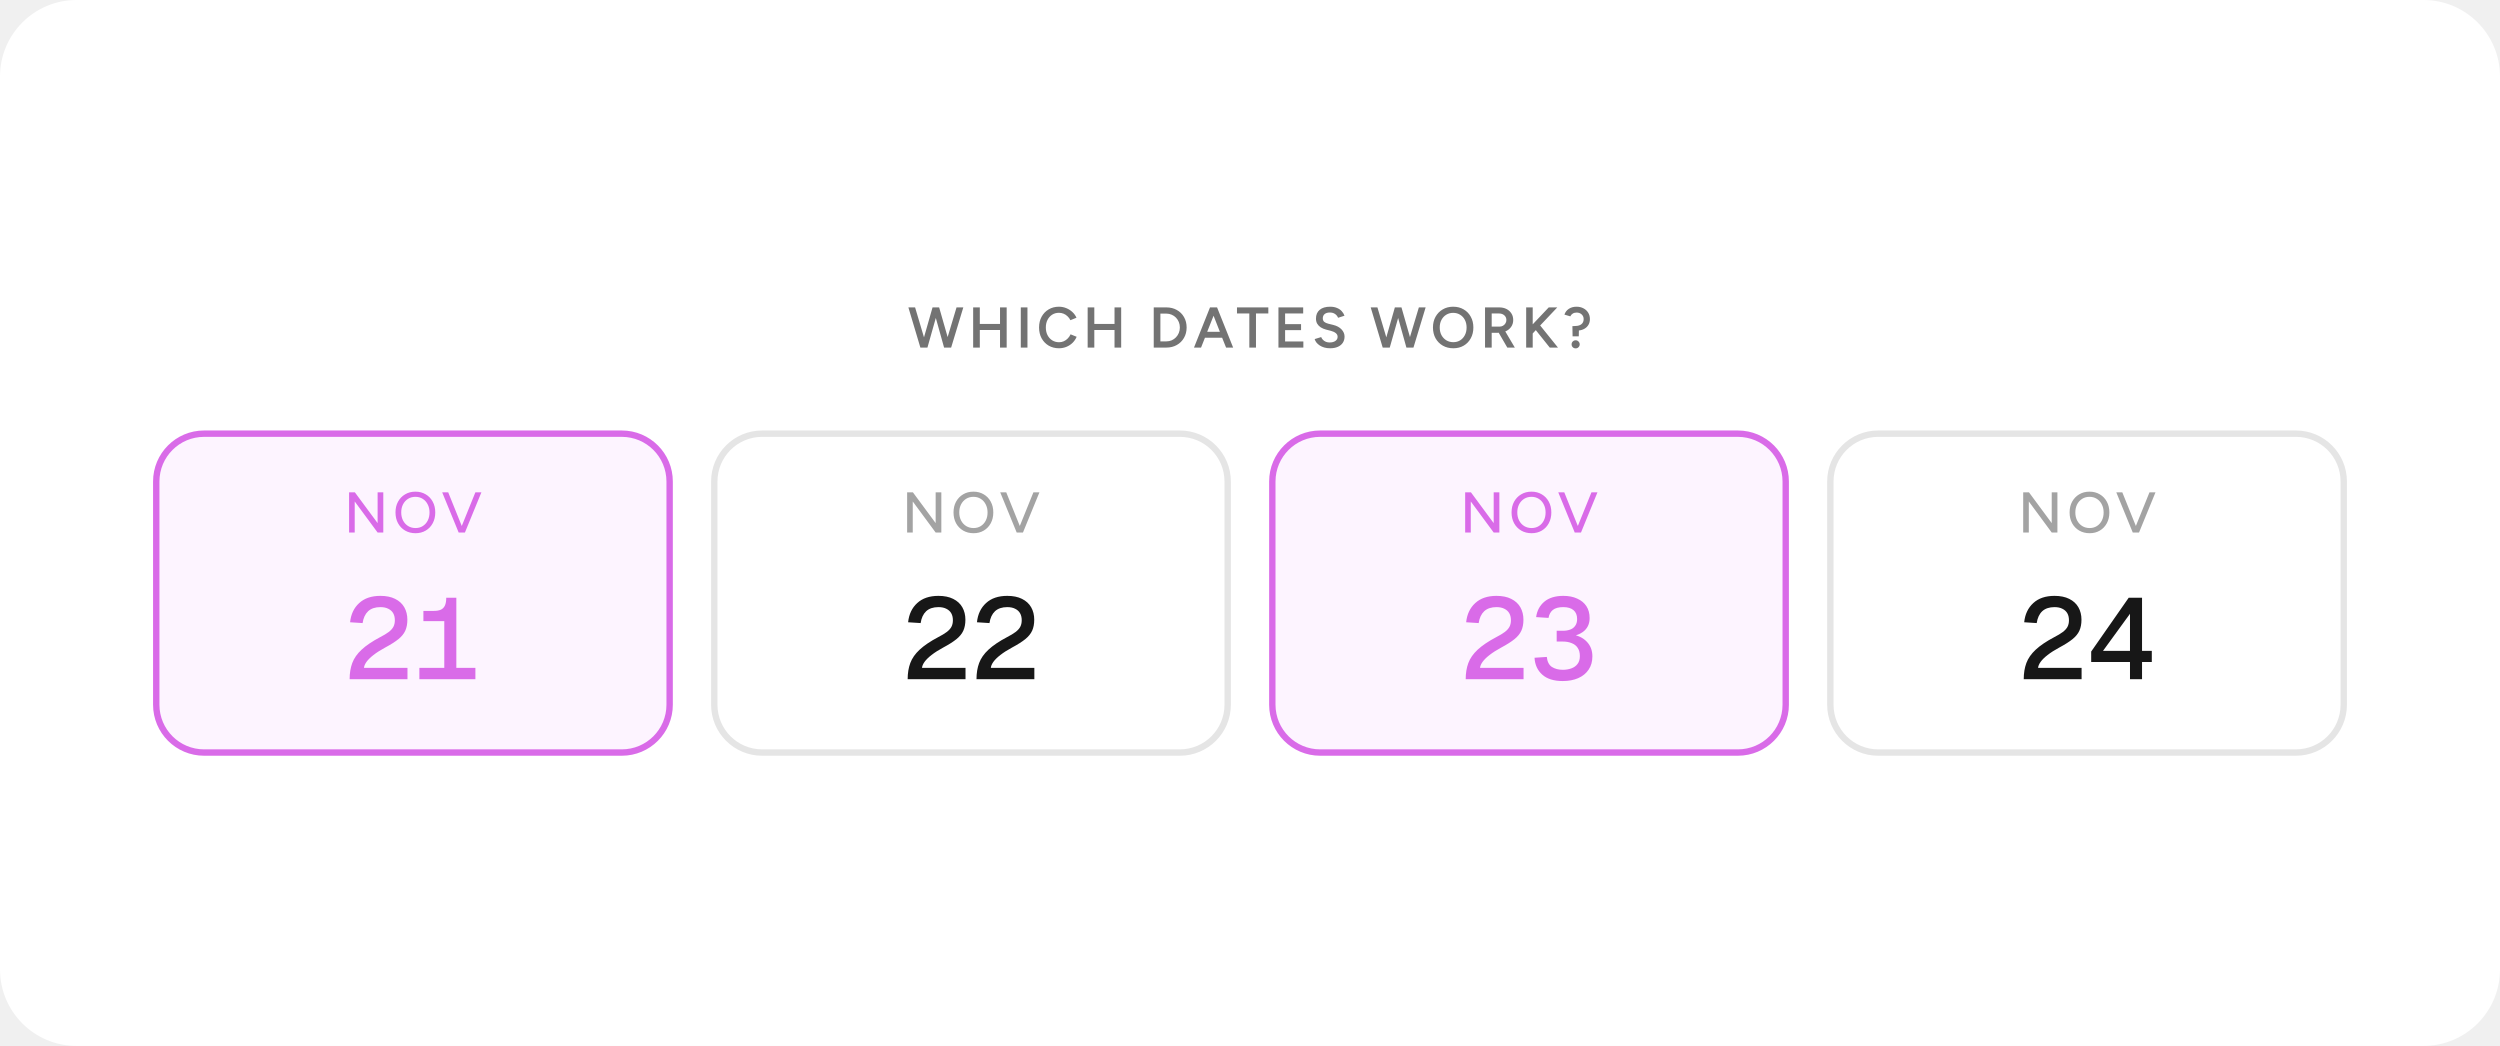
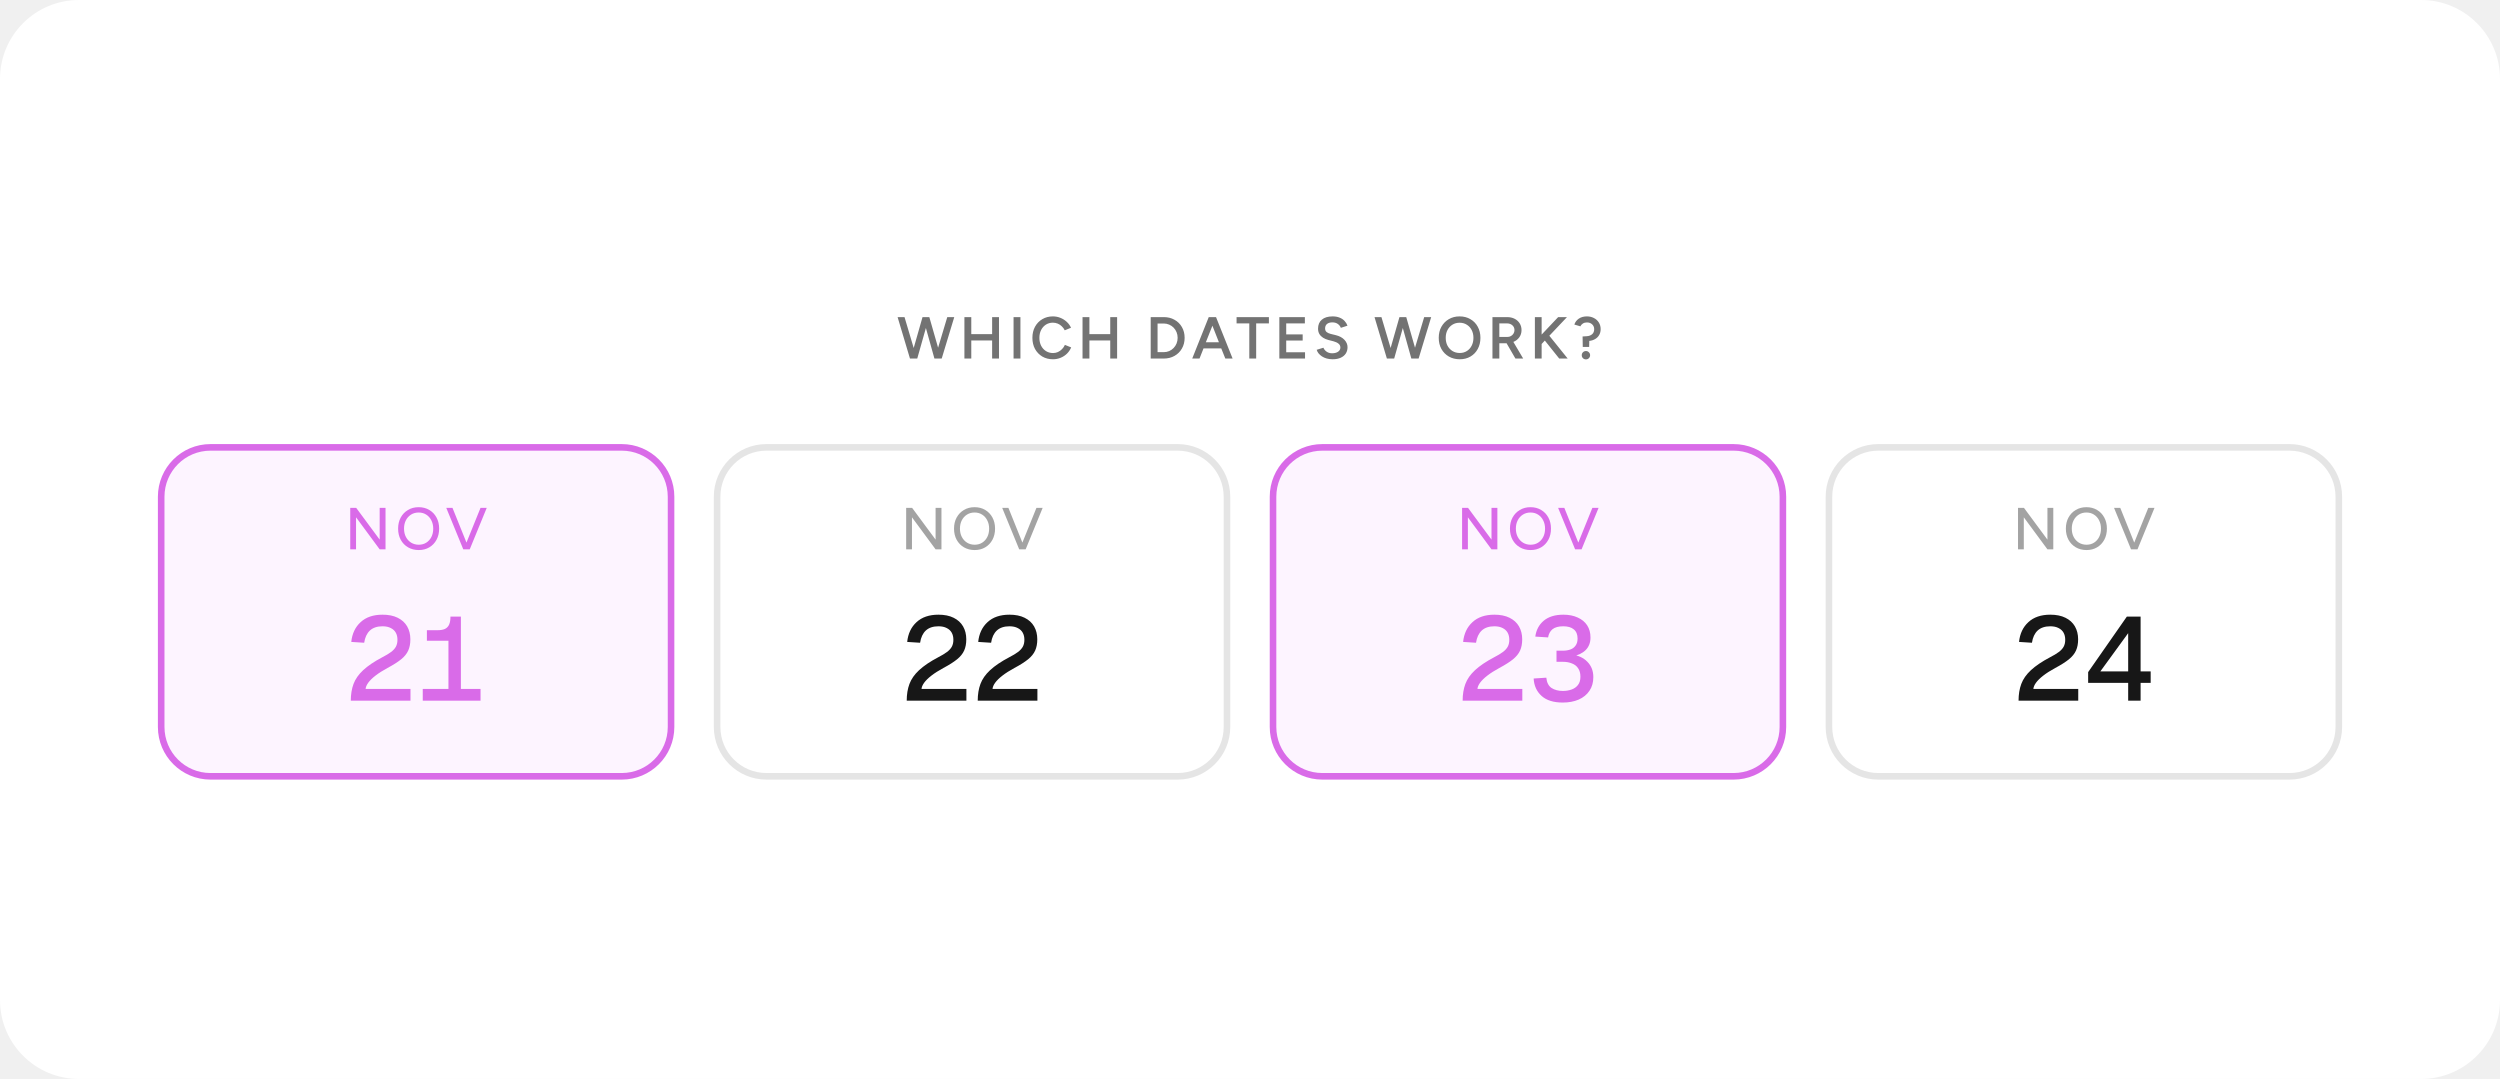
- <svg xmlns="http://www.w3.org/2000/svg" width="392" height="164" viewBox="0 0 392 164" fill="none">
-   <rect width="392" height="164" rx="12" fill="white" />
-   <path d="M144.315 54.5L142.434 48.2H143.487L144.882 52.898L146.223 48.2H147.258L148.59 52.853L149.985 48.2H151.047L149.139 54.5H148.032L146.736 49.856L145.422 54.5H144.315ZM152.591 54.5V48.2H153.635V50.792H156.803V48.2H157.847V54.5H156.803V51.746H153.635V54.5H152.591ZM160.061 54.5V48.2H161.105V54.5H160.061ZM166.048 54.608C165.442 54.608 164.902 54.47 164.428 54.194C163.96 53.912 163.591 53.528 163.321 53.042C163.057 52.55 162.925 51.986 162.925 51.35C162.925 50.714 163.057 50.153 163.321 49.667C163.591 49.175 163.96 48.791 164.428 48.515C164.896 48.233 165.433 48.092 166.039 48.092C166.447 48.092 166.831 48.167 167.191 48.317C167.551 48.461 167.869 48.662 168.145 48.92C168.427 49.178 168.643 49.478 168.793 49.82L167.839 50.207C167.731 49.979 167.584 49.778 167.398 49.604C167.218 49.424 167.011 49.286 166.777 49.19C166.543 49.094 166.297 49.046 166.039 49.046C165.643 49.046 165.289 49.145 164.977 49.343C164.671 49.541 164.428 49.814 164.248 50.162C164.074 50.504 163.987 50.9 163.987 51.35C163.987 51.8 164.074 52.199 164.248 52.547C164.428 52.895 164.674 53.168 164.986 53.366C165.304 53.564 165.664 53.663 166.066 53.663C166.33 53.663 166.576 53.612 166.804 53.51C167.038 53.402 167.245 53.255 167.425 53.069C167.611 52.883 167.758 52.667 167.866 52.421L168.82 52.808C168.67 53.162 168.457 53.477 168.181 53.753C167.905 54.023 167.584 54.233 167.218 54.383C166.852 54.533 166.462 54.608 166.048 54.608ZM170.545 54.5V48.2H171.589V50.792H174.757V48.2H175.801V54.5H174.757V51.746H171.589V54.5H170.545ZM180.906 54.5V48.2H182.886C183.504 48.2 184.05 48.335 184.524 48.605C185.004 48.869 185.379 49.238 185.649 49.712C185.925 50.186 186.063 50.732 186.063 51.35C186.063 51.962 185.925 52.505 185.649 52.979C185.379 53.453 185.004 53.825 184.524 54.095C184.05 54.365 183.504 54.5 182.886 54.5H180.906ZM181.95 53.528H182.886C183.18 53.528 183.456 53.474 183.714 53.366C183.972 53.252 184.197 53.096 184.389 52.898C184.581 52.7 184.731 52.469 184.839 52.205C184.947 51.941 185.001 51.656 185.001 51.35C185.001 51.044 184.947 50.759 184.839 50.495C184.731 50.231 184.581 50 184.389 49.802C184.197 49.604 183.972 49.451 183.714 49.343C183.456 49.229 183.18 49.172 182.886 49.172H181.95V53.528ZM187.218 54.5L189.729 48.2H190.836L193.356 54.5H192.249L191.628 52.952H188.937L188.325 54.5H187.218ZM189.288 52.025H191.277L190.287 49.505L189.288 52.025ZM195.894 54.5V49.154H193.959V48.2H198.873V49.154H196.938V54.5H195.894ZM200.46 54.5V48.2H204.339V49.154H201.504V50.828H204.006V51.764H201.504V53.546H204.366V54.5H200.46ZM208.558 54.608C208.228 54.608 207.925 54.569 207.649 54.491C207.379 54.413 207.139 54.305 206.929 54.167C206.725 54.029 206.554 53.876 206.416 53.708C206.284 53.534 206.191 53.354 206.137 53.168L207.163 52.853C207.241 53.075 207.394 53.27 207.622 53.438C207.85 53.606 208.132 53.693 208.468 53.699C208.858 53.699 209.167 53.618 209.395 53.456C209.623 53.294 209.737 53.081 209.737 52.817C209.737 52.577 209.641 52.382 209.449 52.232C209.257 52.076 208.999 51.956 208.675 51.872L207.901 51.674C207.607 51.596 207.34 51.482 207.1 51.332C206.866 51.182 206.68 50.993 206.542 50.765C206.41 50.537 206.344 50.267 206.344 49.955C206.344 49.367 206.536 48.911 206.92 48.587C207.304 48.257 207.853 48.092 208.567 48.092C208.969 48.092 209.32 48.155 209.62 48.281C209.926 48.401 210.178 48.569 210.376 48.785C210.574 48.995 210.721 49.235 210.817 49.505L209.809 49.829C209.719 49.589 209.563 49.391 209.341 49.235C209.119 49.079 208.843 49.001 208.513 49.001C208.171 49.001 207.901 49.082 207.703 49.244C207.511 49.406 207.415 49.631 207.415 49.919C207.415 50.153 207.49 50.336 207.64 50.468C207.796 50.594 208.006 50.69 208.27 50.756L209.044 50.945C209.608 51.083 210.046 51.32 210.358 51.656C210.67 51.992 210.826 52.364 210.826 52.772C210.826 53.132 210.739 53.45 210.565 53.726C210.391 54.002 210.133 54.218 209.791 54.374C209.455 54.53 209.044 54.608 208.558 54.608ZM216.807 54.5L214.926 48.2H215.979L217.374 52.898L218.715 48.2H219.75L221.082 52.853L222.477 48.2H223.539L221.631 54.5H220.524L219.228 49.856L217.914 54.5H216.807ZM227.883 54.608C227.259 54.608 226.707 54.47 226.227 54.194C225.747 53.918 225.369 53.534 225.093 53.042C224.823 52.55 224.688 51.986 224.688 51.35C224.688 50.714 224.823 50.153 225.093 49.667C225.369 49.175 225.744 48.791 226.218 48.515C226.692 48.233 227.238 48.092 227.856 48.092C228.48 48.092 229.029 48.233 229.503 48.515C229.983 48.791 230.355 49.175 230.619 49.667C230.889 50.153 231.024 50.714 231.024 51.35C231.024 51.986 230.889 52.55 230.619 53.042C230.355 53.534 229.986 53.918 229.512 54.194C229.044 54.47 228.501 54.608 227.883 54.608ZM227.883 53.654C228.291 53.654 228.651 53.555 228.963 53.357C229.275 53.159 229.518 52.889 229.692 52.547C229.872 52.199 229.962 51.8 229.962 51.35C229.962 50.906 229.872 50.51 229.692 50.162C229.512 49.814 229.263 49.544 228.945 49.352C228.633 49.154 228.27 49.055 227.856 49.055C227.448 49.055 227.085 49.154 226.767 49.352C226.455 49.544 226.206 49.814 226.02 50.162C225.84 50.504 225.75 50.9 225.75 51.35C225.75 51.8 225.84 52.199 226.02 52.547C226.206 52.889 226.458 53.159 226.776 53.357C227.1 53.555 227.469 53.654 227.883 53.654ZM232.853 54.5V48.2H235.076C235.508 48.2 235.889 48.284 236.219 48.452C236.549 48.62 236.807 48.854 236.993 49.154C237.179 49.448 237.272 49.79 237.272 50.18C237.272 50.594 237.158 50.96 236.93 51.278C236.702 51.59 236.402 51.821 236.03 51.971L237.524 54.5H236.345L234.995 52.169C234.959 52.175 234.92 52.178 234.878 52.178C234.842 52.178 234.803 52.178 234.761 52.178H233.897V54.5H232.853ZM233.897 51.215H235.121C235.325 51.215 235.505 51.17 235.661 51.08C235.823 50.99 235.952 50.867 236.048 50.711C236.15 50.555 236.201 50.378 236.201 50.18C236.201 49.88 236.093 49.634 235.877 49.442C235.661 49.25 235.382 49.154 235.04 49.154H233.897V51.215ZM239.303 54.5V48.2H240.329V50.855L242.84 48.2H244.181L241.499 51.035L244.289 54.5H243.002L240.815 51.764L240.329 52.286V54.5H239.303ZM246.58 52.736L246.553 51.143L247.138 51.107C247.48 51.095 247.762 50.999 247.984 50.819C248.206 50.633 248.317 50.372 248.317 50.036C248.317 49.736 248.212 49.49 248.002 49.298C247.798 49.106 247.531 49.01 247.201 49.01C246.967 49.01 246.763 49.067 246.589 49.181C246.415 49.295 246.295 49.436 246.229 49.604L245.302 49.334C245.422 48.962 245.647 48.662 245.977 48.434C246.313 48.206 246.721 48.092 247.201 48.092C247.609 48.092 247.969 48.176 248.281 48.344C248.599 48.506 248.848 48.734 249.028 49.028C249.208 49.316 249.298 49.652 249.298 50.036C249.298 50.36 249.226 50.651 249.082 50.909C248.938 51.167 248.734 51.374 248.47 51.53C248.212 51.686 247.912 51.782 247.57 51.818L247.552 52.736H246.58ZM247.066 54.626C246.886 54.626 246.733 54.566 246.607 54.446C246.487 54.32 246.427 54.17 246.427 53.996C246.427 53.816 246.487 53.666 246.607 53.546C246.733 53.42 246.886 53.357 247.066 53.357C247.24 53.357 247.387 53.42 247.507 53.546C247.633 53.666 247.696 53.816 247.696 53.996C247.696 54.17 247.633 54.32 247.507 54.446C247.387 54.566 247.24 54.626 247.066 54.626Z" fill="#737373" />
-   <rect x="24.5" y="68" width="80.5" height="50" rx="7.5" fill="#FDF4FF" />
-   <rect x="24.5" y="68" width="80.5" height="50" rx="7.5" stroke="#D96BE8" />
-   <path d="M54.737 83.5V77.2H55.646L59.21 82.024V77.2H60.101V83.5H59.21L55.619 78.631V83.5H54.737ZM65.153 83.608C64.541 83.608 63.998 83.47 63.525 83.194C63.05 82.918 62.678 82.534 62.408 82.042C62.145 81.55 62.013 80.986 62.013 80.35C62.013 79.714 62.145 79.153 62.408 78.667C62.678 78.175 63.047 77.791 63.516 77.515C63.983 77.233 64.523 77.092 65.135 77.092C65.748 77.092 66.287 77.233 66.755 77.515C67.224 77.791 67.59 78.175 67.853 78.667C68.118 79.153 68.249 79.714 68.249 80.35C68.249 80.986 68.118 81.55 67.853 82.042C67.59 82.534 67.224 82.918 66.755 83.194C66.293 83.47 65.76 83.608 65.153 83.608ZM65.153 82.798C65.585 82.798 65.966 82.693 66.296 82.483C66.626 82.273 66.885 81.985 67.07 81.619C67.257 81.253 67.35 80.83 67.35 80.35C67.35 79.876 67.254 79.456 67.061 79.09C66.876 78.718 66.615 78.427 66.278 78.217C65.948 78.007 65.567 77.902 65.135 77.902C64.704 77.902 64.32 78.007 63.983 78.217C63.648 78.427 63.383 78.718 63.191 79.09C63.005 79.456 62.913 79.876 62.913 80.35C62.913 80.83 63.008 81.253 63.2 81.619C63.392 81.985 63.657 82.273 63.992 82.483C64.335 82.693 64.722 82.798 65.153 82.798ZM71.918 83.5L69.335 77.2H70.28L72.404 82.474L74.537 77.2H75.482L72.899 83.5H71.918Z" fill="#D96BE8" />
-   <path d="M54.821 106.5C54.821 105.552 54.959 104.706 55.235 103.962C55.511 103.218 55.997 102.522 56.693 101.874C57.401 101.214 58.379 100.554 59.627 99.894C60.167 99.618 60.605 99.354 60.941 99.102C61.277 98.85 61.523 98.58 61.679 98.292C61.835 98.004 61.913 97.656 61.913 97.248C61.913 96.828 61.829 96.468 61.661 96.168C61.493 95.868 61.241 95.634 60.905 95.466C60.569 95.286 60.149 95.196 59.645 95.196C58.829 95.196 58.187 95.412 57.719 95.844C57.263 96.276 56.975 96.894 56.855 97.698L54.893 97.572C55.025 96.312 55.499 95.31 56.315 94.566C57.131 93.81 58.241 93.432 59.645 93.432C60.557 93.432 61.325 93.588 61.949 93.9C62.585 94.212 63.065 94.65 63.389 95.214C63.713 95.778 63.875 96.432 63.875 97.176C63.875 97.836 63.767 98.406 63.551 98.886C63.335 99.366 62.975 99.81 62.471 100.218C61.967 100.626 61.277 101.064 60.401 101.532C59.669 101.928 59.057 102.318 58.565 102.702C58.085 103.074 57.719 103.434 57.467 103.782C57.227 104.118 57.095 104.43 57.071 104.718H63.893V106.5H54.821ZM69.664 106.5V97.392H66.388V95.79H68.008C68.476 95.79 68.854 95.724 69.142 95.592C69.43 95.448 69.64 95.226 69.772 94.926C69.904 94.626 69.97 94.224 69.97 93.72H71.554V106.5H69.664ZM65.758 106.5V104.718H74.542V106.5H65.758Z" fill="#D96BE8" />
-   <rect x="112" y="68" width="80.5" height="50" rx="7.5" fill="white" />
-   <rect x="112" y="68" width="80.5" height="50" rx="7.5" stroke="#E5E5E5" />
-   <path d="M142.237 83.5V77.2H143.146L146.71 82.024V77.2H147.601V83.5H146.71L143.119 78.631V83.5H142.237ZM152.653 83.608C152.041 83.608 151.498 83.47 151.024 83.194C150.55 82.918 150.178 82.534 149.908 82.042C149.644 81.55 149.512 80.986 149.512 80.35C149.512 79.714 149.644 79.153 149.908 78.667C150.178 78.175 150.547 77.791 151.015 77.515C151.483 77.233 152.023 77.092 152.635 77.092C153.247 77.092 153.787 77.233 154.255 77.515C154.723 77.791 155.089 78.175 155.353 78.667C155.617 79.153 155.749 79.714 155.749 80.35C155.749 80.986 155.617 81.55 155.353 82.042C155.089 82.534 154.723 82.918 154.255 83.194C153.793 83.47 153.259 83.608 152.653 83.608ZM152.653 82.798C153.085 82.798 153.466 82.693 153.796 82.483C154.126 82.273 154.384 81.985 154.57 81.619C154.756 81.253 154.849 80.83 154.849 80.35C154.849 79.876 154.753 79.456 154.561 79.09C154.375 78.718 154.114 78.427 153.778 78.217C153.448 78.007 153.067 77.902 152.635 77.902C152.203 77.902 151.819 78.007 151.483 78.217C151.147 78.427 150.883 78.718 150.691 79.09C150.505 79.456 150.412 79.876 150.412 80.35C150.412 80.83 150.508 81.253 150.7 81.619C150.892 81.985 151.156 82.273 151.492 82.483C151.834 82.693 152.221 82.798 152.653 82.798ZM159.418 83.5L156.835 77.2H157.78L159.904 82.474L162.037 77.2H162.982L160.399 83.5H159.418Z" fill="#A3A3A3" />
-   <path d="M142.321 106.5C142.321 105.552 142.459 104.706 142.735 103.962C143.011 103.218 143.497 102.522 144.193 101.874C144.901 101.214 145.879 100.554 147.127 99.894C147.667 99.618 148.105 99.354 148.441 99.102C148.777 98.85 149.023 98.58 149.179 98.292C149.335 98.004 149.413 97.656 149.413 97.248C149.413 96.828 149.329 96.468 149.161 96.168C148.993 95.868 148.741 95.634 148.405 95.466C148.069 95.286 147.649 95.196 147.145 95.196C146.329 95.196 145.687 95.412 145.219 95.844C144.763 96.276 144.475 96.894 144.355 97.698L142.393 97.572C142.525 96.312 142.999 95.31 143.815 94.566C144.631 93.81 145.741 93.432 147.145 93.432C148.057 93.432 148.825 93.588 149.449 93.9C150.085 94.212 150.565 94.65 150.889 95.214C151.213 95.778 151.375 96.432 151.375 97.176C151.375 97.836 151.267 98.406 151.051 98.886C150.835 99.366 150.475 99.81 149.971 100.218C149.467 100.626 148.777 101.064 147.901 101.532C147.169 101.928 146.557 102.318 146.065 102.702C145.585 103.074 145.219 103.434 144.967 103.782C144.727 104.118 144.595 104.43 144.571 104.718H151.393V106.5H142.321ZM153.114 106.5C153.114 105.552 153.252 104.706 153.528 103.962C153.804 103.218 154.29 102.522 154.986 101.874C155.694 101.214 156.672 100.554 157.92 99.894C158.46 99.618 158.898 99.354 159.234 99.102C159.57 98.85 159.816 98.58 159.972 98.292C160.128 98.004 160.206 97.656 160.206 97.248C160.206 96.828 160.122 96.468 159.954 96.168C159.786 95.868 159.534 95.634 159.198 95.466C158.862 95.286 158.442 95.196 157.938 95.196C157.122 95.196 156.48 95.412 156.012 95.844C155.556 96.276 155.268 96.894 155.148 97.698L153.186 97.572C153.318 96.312 153.792 95.31 154.608 94.566C155.424 93.81 156.534 93.432 157.938 93.432C158.85 93.432 159.618 93.588 160.242 93.9C160.878 94.212 161.358 94.65 161.682 95.214C162.006 95.778 162.168 96.432 162.168 97.176C162.168 97.836 162.06 98.406 161.844 98.886C161.628 99.366 161.268 99.81 160.764 100.218C160.26 100.626 159.57 101.064 158.694 101.532C157.962 101.928 157.35 102.318 156.858 102.702C156.378 103.074 156.012 103.434 155.76 103.782C155.52 104.118 155.388 104.43 155.364 104.718H162.186V106.5H153.114Z" fill="#171717" />
-   <rect x="199.5" y="68" width="80.5" height="50" rx="7.5" fill="#FDF4FF" />
-   <rect x="199.5" y="68" width="80.5" height="50" rx="7.5" stroke="#D96BE8" />
-   <path d="M229.737 83.5V77.2H230.646L234.21 82.024V77.2H235.101V83.5H234.21L230.619 78.631V83.5H229.737ZM240.153 83.608C239.541 83.608 238.998 83.47 238.524 83.194C238.05 82.918 237.678 82.534 237.408 82.042C237.144 81.55 237.012 80.986 237.012 80.35C237.012 79.714 237.144 79.153 237.408 78.667C237.678 78.175 238.047 77.791 238.515 77.515C238.983 77.233 239.523 77.092 240.135 77.092C240.747 77.092 241.287 77.233 241.755 77.515C242.223 77.791 242.589 78.175 242.853 78.667C243.117 79.153 243.249 79.714 243.249 80.35C243.249 80.986 243.117 81.55 242.853 82.042C242.589 82.534 242.223 82.918 241.755 83.194C241.293 83.47 240.759 83.608 240.153 83.608ZM240.153 82.798C240.585 82.798 240.966 82.693 241.296 82.483C241.626 82.273 241.884 81.985 242.07 81.619C242.256 81.253 242.349 80.83 242.349 80.35C242.349 79.876 242.253 79.456 242.061 79.09C241.875 78.718 241.614 78.427 241.278 78.217C240.948 78.007 240.567 77.902 240.135 77.902C239.703 77.902 239.319 78.007 238.983 78.217C238.647 78.427 238.383 78.718 238.191 79.09C238.005 79.456 237.912 79.876 237.912 80.35C237.912 80.83 238.008 81.253 238.2 81.619C238.392 81.985 238.656 82.273 238.992 82.483C239.334 82.693 239.721 82.798 240.153 82.798ZM246.918 83.5L244.335 77.2H245.28L247.404 82.474L249.537 77.2H250.482L247.899 83.5H246.918Z" fill="#D96BE8" />
-   <path d="M229.821 106.5C229.821 105.552 229.959 104.706 230.235 103.962C230.511 103.218 230.997 102.522 231.693 101.874C232.401 101.214 233.379 100.554 234.627 99.894C235.167 99.618 235.605 99.354 235.941 99.102C236.277 98.85 236.523 98.58 236.679 98.292C236.835 98.004 236.913 97.656 236.913 97.248C236.913 96.828 236.829 96.468 236.661 96.168C236.493 95.868 236.241 95.634 235.905 95.466C235.569 95.286 235.149 95.196 234.645 95.196C233.829 95.196 233.187 95.412 232.719 95.844C232.263 96.276 231.975 96.894 231.855 97.698L229.893 97.572C230.025 96.312 230.499 95.31 231.315 94.566C232.131 93.81 233.241 93.432 234.645 93.432C235.557 93.432 236.325 93.588 236.949 93.9C237.585 94.212 238.065 94.65 238.389 95.214C238.713 95.778 238.875 96.432 238.875 97.176C238.875 97.836 238.767 98.406 238.551 98.886C238.335 99.366 237.975 99.81 237.471 100.218C236.967 100.626 236.277 101.064 235.401 101.532C234.669 101.928 234.057 102.318 233.565 102.702C233.085 103.074 232.719 103.434 232.467 103.782C232.227 104.118 232.095 104.43 232.071 104.718H238.893V106.5H229.821ZM245.042 106.788C243.638 106.788 242.564 106.452 241.82 105.78C241.076 105.108 240.674 104.226 240.614 103.134L242.54 103.008C242.612 103.74 242.876 104.262 243.332 104.574C243.8 104.874 244.376 105.024 245.06 105.024C245.528 105.024 245.966 104.952 246.374 104.808C246.782 104.664 247.106 104.436 247.346 104.124C247.598 103.812 247.724 103.392 247.724 102.864C247.724 102.348 247.61 101.922 247.382 101.586C247.166 101.25 246.854 101.004 246.446 100.848C246.05 100.68 245.594 100.596 245.078 100.596H244.088V98.904H245.078C245.486 98.904 245.858 98.844 246.194 98.724C246.53 98.604 246.794 98.406 246.986 98.13C247.19 97.854 247.292 97.5 247.292 97.068C247.292 96.444 247.1 95.976 246.716 95.664C246.344 95.352 245.81 95.196 245.114 95.196C244.394 95.196 243.848 95.346 243.476 95.646C243.116 95.946 242.894 96.36 242.81 96.888L240.866 96.762C240.998 95.766 241.424 94.962 242.144 94.35C242.876 93.738 243.872 93.432 245.132 93.432C245.972 93.432 246.698 93.576 247.31 93.864C247.934 94.14 248.414 94.536 248.75 95.052C249.086 95.568 249.254 96.186 249.254 96.906C249.254 97.698 249.002 98.34 248.498 98.832C248.006 99.312 247.286 99.642 246.338 99.822V99.48C247.37 99.6 248.186 99.972 248.786 100.596C249.386 101.208 249.686 101.982 249.686 102.918C249.686 103.734 249.488 104.43 249.092 105.006C248.708 105.582 248.162 106.026 247.454 106.338C246.758 106.638 245.954 106.788 245.042 106.788Z" fill="#D96BE8" />
-   <rect x="287" y="68" width="80.5" height="50" rx="7.5" fill="white" />
-   <rect x="287" y="68" width="80.5" height="50" rx="7.5" stroke="#E5E5E5" />
-   <path d="M317.237 83.5V77.2H318.146L321.71 82.024V77.2H322.601V83.5H321.71L318.119 78.631V83.5H317.237ZM327.653 83.608C327.041 83.608 326.498 83.47 326.024 83.194C325.55 82.918 325.178 82.534 324.908 82.042C324.644 81.55 324.512 80.986 324.512 80.35C324.512 79.714 324.644 79.153 324.908 78.667C325.178 78.175 325.547 77.791 326.015 77.515C326.483 77.233 327.023 77.092 327.635 77.092C328.247 77.092 328.787 77.233 329.255 77.515C329.723 77.791 330.089 78.175 330.353 78.667C330.617 79.153 330.749 79.714 330.749 80.35C330.749 80.986 330.617 81.55 330.353 82.042C330.089 82.534 329.723 82.918 329.255 83.194C328.793 83.47 328.259 83.608 327.653 83.608ZM327.653 82.798C328.085 82.798 328.466 82.693 328.796 82.483C329.126 82.273 329.384 81.985 329.57 81.619C329.756 81.253 329.849 80.83 329.849 80.35C329.849 79.876 329.753 79.456 329.561 79.09C329.375 78.718 329.114 78.427 328.778 78.217C328.448 78.007 328.067 77.902 327.635 77.902C327.203 77.902 326.819 78.007 326.483 78.217C326.147 78.427 325.883 78.718 325.691 79.09C325.505 79.456 325.412 79.876 325.412 80.35C325.412 80.83 325.508 81.253 325.7 81.619C325.892 81.985 326.156 82.273 326.492 82.483C326.834 82.693 327.221 82.798 327.653 82.798ZM334.418 83.5L331.835 77.2H332.78L334.904 82.474L337.037 77.2H337.982L335.399 83.5H334.418Z" fill="#A3A3A3" />
-   <path d="M317.321 106.5C317.321 105.552 317.459 104.706 317.735 103.962C318.011 103.218 318.497 102.522 319.193 101.874C319.901 101.214 320.879 100.554 322.127 99.894C322.667 99.618 323.105 99.354 323.441 99.102C323.777 98.85 324.023 98.58 324.179 98.292C324.335 98.004 324.413 97.656 324.413 97.248C324.413 96.828 324.329 96.468 324.161 96.168C323.993 95.868 323.741 95.634 323.405 95.466C323.069 95.286 322.649 95.196 322.145 95.196C321.329 95.196 320.687 95.412 320.219 95.844C319.763 96.276 319.475 96.894 319.355 97.698L317.393 97.572C317.525 96.312 317.999 95.31 318.815 94.566C319.631 93.81 320.741 93.432 322.145 93.432C323.057 93.432 323.825 93.588 324.449 93.9C325.085 94.212 325.565 94.65 325.889 95.214C326.213 95.778 326.375 96.432 326.375 97.176C326.375 97.836 326.267 98.406 326.051 98.886C325.835 99.366 325.475 99.81 324.971 100.218C324.467 100.626 323.777 101.064 322.901 101.532C322.169 101.928 321.557 102.318 321.065 102.702C320.585 103.074 320.219 103.434 319.967 103.782C319.727 104.118 319.595 104.43 319.571 104.718H326.393V106.5H317.321ZM333.982 106.5V103.8H327.898V102.162L333.784 93.72H335.872V102.054H337.402V103.8H335.872V106.5H333.982ZM329.752 102.054H333.982V96.24L329.752 102.054Z" fill="#171717" />
+ <svg xmlns="http://www.w3.org/2000/svg" width="380" height="164" viewBox="0 0 380 164" fill="none">
+   <g>
+     <rect width="380" height="164" rx="12" fill="white" />
+     <path d="M138.315 54.5L136.434 48.2H137.487L138.882 52.898L140.223 48.2H141.258L142.59 52.853L143.985 48.2H145.047L143.139 54.5H142.032L140.736 49.856L139.422 54.5H138.315ZM146.591 54.5V48.2H147.635V50.792H150.803V48.2H151.847V54.5H150.803V51.746H147.635V54.5H146.591ZM154.061 54.5V48.2H155.105V54.5H154.061ZM160.048 54.608C159.442 54.608 158.902 54.47 158.428 54.194C157.96 53.912 157.591 53.528 157.321 53.042C157.057 52.55 156.925 51.986 156.925 51.35C156.925 50.714 157.057 50.153 157.321 49.667C157.591 49.175 157.96 48.791 158.428 48.515C158.896 48.233 159.433 48.092 160.039 48.092C160.447 48.092 160.831 48.167 161.191 48.317C161.551 48.461 161.869 48.662 162.145 48.92C162.427 49.178 162.643 49.478 162.793 49.82L161.839 50.207C161.731 49.979 161.584 49.778 161.398 49.604C161.218 49.424 161.011 49.286 160.777 49.19C160.543 49.094 160.297 49.046 160.039 49.046C159.643 49.046 159.289 49.145 158.977 49.343C158.671 49.541 158.428 49.814 158.248 50.162C158.074 50.504 157.987 50.9 157.987 51.35C157.987 51.8 158.074 52.199 158.248 52.547C158.428 52.895 158.674 53.168 158.986 53.366C159.304 53.564 159.664 53.663 160.066 53.663C160.33 53.663 160.576 53.612 160.804 53.51C161.038 53.402 161.245 53.255 161.425 53.069C161.611 52.883 161.758 52.667 161.866 52.421L162.82 52.808C162.67 53.162 162.457 53.477 162.181 53.753C161.905 54.023 161.584 54.233 161.218 54.383C160.852 54.533 160.462 54.608 160.048 54.608ZM164.545 54.5V48.2H165.589V50.792H168.757V48.2H169.801V54.5H168.757V51.746H165.589V54.5H164.545ZM174.906 54.5V48.2H176.886C177.504 48.2 178.05 48.335 178.524 48.605C179.004 48.869 179.379 49.238 179.649 49.712C179.925 50.186 180.063 50.732 180.063 51.35C180.063 51.962 179.925 52.505 179.649 52.979C179.379 53.453 179.004 53.825 178.524 54.095C178.05 54.365 177.504 54.5 176.886 54.5H174.906ZM175.95 53.528H176.886C177.18 53.528 177.456 53.474 177.714 53.366C177.972 53.252 178.197 53.096 178.389 52.898C178.581 52.7 178.731 52.469 178.839 52.205C178.947 51.941 179.001 51.656 179.001 51.35C179.001 51.044 178.947 50.759 178.839 50.495C178.731 50.231 178.581 50 178.389 49.802C178.197 49.604 177.972 49.451 177.714 49.343C177.456 49.229 177.18 49.172 176.886 49.172H175.95V53.528ZM181.218 54.5L183.729 48.2H184.836L187.356 54.5H186.249L185.628 52.952H182.937L182.325 54.5H181.218ZM183.288 52.025H185.277L184.287 49.505L183.288 52.025ZM189.894 54.5V49.154H187.959V48.2H192.873V49.154H190.938V54.5H189.894ZM194.46 54.5V48.2H198.339V49.154H195.504V50.828H198.006V51.764H195.504V53.546H198.366V54.5H194.46ZM202.558 54.608C202.228 54.608 201.925 54.569 201.649 54.491C201.379 54.413 201.139 54.305 200.929 54.167C200.725 54.029 200.554 53.876 200.416 53.708C200.284 53.534 200.191 53.354 200.137 53.168L201.163 52.853C201.241 53.075 201.394 53.27 201.622 53.438C201.85 53.606 202.132 53.693 202.468 53.699C202.858 53.699 203.167 53.618 203.395 53.456C203.623 53.294 203.737 53.081 203.737 52.817C203.737 52.577 203.641 52.382 203.449 52.232C203.257 52.076 202.999 51.956 202.675 51.872L201.901 51.674C201.607 51.596 201.34 51.482 201.1 51.332C200.866 51.182 200.68 50.993 200.542 50.765C200.41 50.537 200.344 50.267 200.344 49.955C200.344 49.367 200.536 48.911 200.92 48.587C201.304 48.257 201.853 48.092 202.567 48.092C202.969 48.092 203.32 48.155 203.62 48.281C203.926 48.401 204.178 48.569 204.376 48.785C204.574 48.995 204.721 49.235 204.817 49.505L203.809 49.829C203.719 49.589 203.563 49.391 203.341 49.235C203.119 49.079 202.843 49.001 202.513 49.001C202.171 49.001 201.901 49.082 201.703 49.244C201.511 49.406 201.415 49.631 201.415 49.919C201.415 50.153 201.49 50.336 201.64 50.468C201.796 50.594 202.006 50.69 202.27 50.756L203.044 50.945C203.608 51.083 204.046 51.32 204.358 51.656C204.67 51.992 204.826 52.364 204.826 52.772C204.826 53.132 204.739 53.45 204.565 53.726C204.391 54.002 204.133 54.218 203.791 54.374C203.455 54.53 203.044 54.608 202.558 54.608ZM210.807 54.5L208.926 48.2H209.979L211.374 52.898L212.715 48.2H213.75L215.082 52.853L216.477 48.2H217.539L215.631 54.5H214.524L213.228 49.856L211.914 54.5H210.807ZM221.883 54.608C221.259 54.608 220.707 54.47 220.227 54.194C219.747 53.918 219.369 53.534 219.093 53.042C218.823 52.55 218.688 51.986 218.688 51.35C218.688 50.714 218.823 50.153 219.093 49.667C219.369 49.175 219.744 48.791 220.218 48.515C220.692 48.233 221.238 48.092 221.856 48.092C222.48 48.092 223.029 48.233 223.503 48.515C223.983 48.791 224.355 49.175 224.619 49.667C224.889 50.153 225.024 50.714 225.024 51.35C225.024 51.986 224.889 52.55 224.619 53.042C224.355 53.534 223.986 53.918 223.512 54.194C223.044 54.47 222.501 54.608 221.883 54.608ZM221.883 53.654C222.291 53.654 222.651 53.555 222.963 53.357C223.275 53.159 223.518 52.889 223.692 52.547C223.872 52.199 223.962 51.8 223.962 51.35C223.962 50.906 223.872 50.51 223.692 50.162C223.512 49.814 223.263 49.544 222.945 49.352C222.633 49.154 222.27 49.055 221.856 49.055C221.448 49.055 221.085 49.154 220.767 49.352C220.455 49.544 220.206 49.814 220.02 50.162C219.84 50.504 219.75 50.9 219.75 51.35C219.75 51.8 219.84 52.199 220.02 52.547C220.206 52.889 220.458 53.159 220.776 53.357C221.1 53.555 221.469 53.654 221.883 53.654ZM226.853 54.5V48.2H229.076C229.508 48.2 229.889 48.284 230.219 48.452C230.549 48.62 230.807 48.854 230.993 49.154C231.179 49.448 231.272 49.79 231.272 50.18C231.272 50.594 231.158 50.96 230.93 51.278C230.702 51.59 230.402 51.821 230.03 51.971L231.524 54.5H230.345L228.995 52.169C228.959 52.175 228.92 52.178 228.878 52.178C228.842 52.178 228.803 52.178 228.761 52.178H227.897V54.5H226.853ZM227.897 51.215H229.121C229.325 51.215 229.505 51.17 229.661 51.08C229.823 50.99 229.952 50.867 230.048 50.711C230.15 50.555 230.201 50.378 230.201 50.18C230.201 49.88 230.093 49.634 229.877 49.442C229.661 49.25 229.382 49.154 229.04 49.154H227.897V51.215ZM233.303 54.5V48.2H234.329V50.855L236.84 48.2H238.181L235.499 51.035L238.289 54.5H237.002L234.815 51.764L234.329 52.286V54.5H233.303ZM240.58 52.736L240.553 51.143L241.138 51.107C241.48 51.095 241.762 50.999 241.984 50.819C242.206 50.633 242.317 50.372 242.317 50.036C242.317 49.736 242.212 49.49 242.002 49.298C241.798 49.106 241.531 49.01 241.201 49.01C240.967 49.01 240.763 49.067 240.589 49.181C240.415 49.295 240.295 49.436 240.229 49.604L239.302 49.334C239.422 48.962 239.647 48.662 239.977 48.434C240.313 48.206 240.721 48.092 241.201 48.092C241.609 48.092 241.969 48.176 242.281 48.344C242.599 48.506 242.848 48.734 243.028 49.028C243.208 49.316 243.298 49.652 243.298 50.036C243.298 50.36 243.226 50.651 243.082 50.909C242.938 51.167 242.734 51.374 242.47 51.53C242.212 51.686 241.912 51.782 241.57 51.818L241.552 52.736H240.58ZM241.066 54.626C240.886 54.626 240.733 54.566 240.607 54.446C240.487 54.32 240.427 54.17 240.427 53.996C240.427 53.816 240.487 53.666 240.607 53.546C240.733 53.42 240.886 53.357 241.066 53.357C241.24 53.357 241.387 53.42 241.507 53.546C241.633 53.666 241.696 53.816 241.696 53.996C241.696 54.17 241.633 54.32 241.507 54.446C241.387 54.566 241.24 54.626 241.066 54.626Z" fill="#737373" />
+     <g>
+       <g>
+         <rect x="24.5" y="68" width="77.5" height="50" rx="7.5" fill="#FDF4FF" />
+         <rect x="24.5" y="68" width="77.5" height="50" rx="7.5" stroke="#D96BE8" />
+         <path d="M53.237 83.5V77.2H54.146L57.71 82.024V77.2H58.601V83.5H57.71L54.119 78.631V83.5H53.237ZM63.654 83.608C63.041 83.608 62.498 83.47 62.025 83.194C61.55 82.918 61.178 82.534 60.908 82.042C60.645 81.55 60.513 80.986 60.513 80.35C60.513 79.714 60.645 79.153 60.908 78.667C61.178 78.175 61.547 77.791 62.016 77.515C62.483 77.233 63.023 77.092 63.636 77.092C64.248 77.092 64.787 77.233 65.255 77.515C65.724 77.791 66.09 78.175 66.353 78.667C66.618 79.153 66.749 79.714 66.749 80.35C66.749 80.986 66.618 81.55 66.353 82.042C66.09 82.534 65.724 82.918 65.255 83.194C64.793 83.47 64.26 83.608 63.654 83.608ZM63.654 82.798C64.085 82.798 64.466 82.693 64.796 82.483C65.126 82.273 65.385 81.985 65.57 81.619C65.757 81.253 65.85 80.83 65.85 80.35C65.85 79.876 65.754 79.456 65.561 79.09C65.376 78.718 65.115 78.427 64.778 78.217C64.448 78.007 64.067 77.902 63.636 77.902C63.203 77.902 62.819 78.007 62.483 78.217C62.148 78.427 61.883 78.718 61.691 79.09C61.505 79.456 61.413 79.876 61.413 80.35C61.413 80.83 61.508 81.253 61.7 81.619C61.892 81.985 62.157 82.273 62.492 82.483C62.834 82.693 63.221 82.798 63.654 82.798ZM70.418 83.5L67.835 77.2H68.78L70.904 82.474L73.037 77.2H73.982L71.399 83.5H70.418Z" fill="#D96BE8" />
+         <path d="M53.321 106.5C53.321 105.552 53.459 104.706 53.735 103.962C54.011 103.218 54.497 102.522 55.193 101.874C55.901 101.214 56.879 100.554 58.127 99.894C58.667 99.618 59.105 99.354 59.441 99.102C59.777 98.85 60.023 98.58 60.179 98.292C60.335 98.004 60.413 97.656 60.413 97.248C60.413 96.828 60.329 96.468 60.161 96.168C59.993 95.868 59.741 95.634 59.405 95.466C59.069 95.286 58.649 95.196 58.145 95.196C57.329 95.196 56.687 95.412 56.219 95.844C55.763 96.276 55.475 96.894 55.355 97.698L53.393 97.572C53.525 96.312 53.999 95.31 54.815 94.566C55.631 93.81 56.741 93.432 58.145 93.432C59.057 93.432 59.825 93.588 60.449 93.9C61.085 94.212 61.565 94.65 61.889 95.214C62.213 95.778 62.375 96.432 62.375 97.176C62.375 97.836 62.267 98.406 62.051 98.886C61.835 99.366 61.475 99.81 60.971 100.218C60.467 100.626 59.777 101.064 58.901 101.532C58.169 101.928 57.557 102.318 57.065 102.702C56.585 103.074 56.219 103.434 55.967 103.782C55.727 104.118 55.595 104.43 55.571 104.718H62.393V106.5H53.321ZM68.164 106.5V97.392H64.888V95.79H66.508C66.976 95.79 67.354 95.724 67.642 95.592C67.93 95.448 68.14 95.226 68.272 94.926C68.404 94.626 68.47 94.224 68.47 93.72H70.054V106.5H68.164ZM64.258 106.5V104.718H73.042V106.5H64.258Z" fill="#D96BE8" />
+       </g>
+       <g>
+         <rect x="109" y="68" width="77.5" height="50" rx="7.5" fill="white" />
+         <rect x="109" y="68" width="77.5" height="50" rx="7.5" stroke="#E5E5E5" />
+         <path d="M137.737 83.5V77.2H138.646L142.21 82.024V77.2H143.101V83.5H142.21L138.619 78.631V83.5H137.737ZM148.153 83.608C147.541 83.608 146.998 83.47 146.524 83.194C146.05 82.918 145.678 82.534 145.408 82.042C145.144 81.55 145.012 80.986 145.012 80.35C145.012 79.714 145.144 79.153 145.408 78.667C145.678 78.175 146.047 77.791 146.515 77.515C146.983 77.233 147.523 77.092 148.135 77.092C148.747 77.092 149.287 77.233 149.755 77.515C150.223 77.791 150.589 78.175 150.853 78.667C151.117 79.153 151.249 79.714 151.249 80.35C151.249 80.986 151.117 81.55 150.853 82.042C150.589 82.534 150.223 82.918 149.755 83.194C149.293 83.47 148.759 83.608 148.153 83.608ZM148.153 82.798C148.585 82.798 148.966 82.693 149.296 82.483C149.626 82.273 149.884 81.985 150.07 81.619C150.256 81.253 150.349 80.83 150.349 80.35C150.349 79.876 150.253 79.456 150.061 79.09C149.875 78.718 149.614 78.427 149.278 78.217C148.948 78.007 148.567 77.902 148.135 77.902C147.703 77.902 147.319 78.007 146.983 78.217C146.647 78.427 146.383 78.718 146.191 79.09C146.005 79.456 145.912 79.876 145.912 80.35C145.912 80.83 146.008 81.253 146.2 81.619C146.392 81.985 146.656 82.273 146.992 82.483C147.334 82.693 147.721 82.798 148.153 82.798ZM154.918 83.5L152.335 77.2H153.28L155.404 82.474L157.537 77.2H158.482L155.899 83.5H154.918Z" fill="#A3A3A3" />
+         <path d="M137.821 106.5C137.821 105.552 137.959 104.706 138.235 103.962C138.511 103.218 138.997 102.522 139.693 101.874C140.401 101.214 141.379 100.554 142.627 99.894C143.167 99.618 143.605 99.354 143.941 99.102C144.277 98.85 144.523 98.58 144.679 98.292C144.835 98.004 144.913 97.656 144.913 97.248C144.913 96.828 144.829 96.468 144.661 96.168C144.493 95.868 144.241 95.634 143.905 95.466C143.569 95.286 143.149 95.196 142.645 95.196C141.829 95.196 141.187 95.412 140.719 95.844C140.263 96.276 139.975 96.894 139.855 97.698L137.893 97.572C138.025 96.312 138.499 95.31 139.315 94.566C140.131 93.81 141.241 93.432 142.645 93.432C143.557 93.432 144.325 93.588 144.949 93.9C145.585 94.212 146.065 94.65 146.389 95.214C146.713 95.778 146.875 96.432 146.875 97.176C146.875 97.836 146.767 98.406 146.551 98.886C146.335 99.366 145.975 99.81 145.471 100.218C144.967 100.626 144.277 101.064 143.401 101.532C142.669 101.928 142.057 102.318 141.565 102.702C141.085 103.074 140.719 103.434 140.467 103.782C140.227 104.118 140.095 104.43 140.071 104.718H146.893V106.5H137.821ZM148.614 106.5C148.614 105.552 148.752 104.706 149.028 103.962C149.304 103.218 149.79 102.522 150.486 101.874C151.194 101.214 152.172 100.554 153.42 99.894C153.96 99.618 154.398 99.354 154.734 99.102C155.07 98.85 155.316 98.58 155.472 98.292C155.628 98.004 155.706 97.656 155.706 97.248C155.706 96.828 155.622 96.468 155.454 96.168C155.286 95.868 155.034 95.634 154.698 95.466C154.362 95.286 153.942 95.196 153.438 95.196C152.622 95.196 151.98 95.412 151.512 95.844C151.056 96.276 150.768 96.894 150.648 97.698L148.686 97.572C148.818 96.312 149.292 95.31 150.108 94.566C150.924 93.81 152.034 93.432 153.438 93.432C154.35 93.432 155.118 93.588 155.742 93.9C156.378 94.212 156.858 94.65 157.182 95.214C157.506 95.778 157.668 96.432 157.668 97.176C157.668 97.836 157.56 98.406 157.344 98.886C157.128 99.366 156.768 99.81 156.264 100.218C155.76 100.626 155.07 101.064 154.194 101.532C153.462 101.928 152.85 102.318 152.358 102.702C151.878 103.074 151.512 103.434 151.26 103.782C151.02 104.118 150.888 104.43 150.864 104.718H157.686V106.5H148.614Z" fill="#171717" />
+       </g>
+       <g>
+         <rect x="193.5" y="68" width="77.5" height="50" rx="7.5" fill="#FDF4FF" />
+         <rect x="193.5" y="68" width="77.5" height="50" rx="7.5" stroke="#D96BE8" />
+         <path d="M222.237 83.5V77.2H223.146L226.71 82.024V77.2H227.601V83.5H226.71L223.119 78.631V83.5H222.237ZM232.653 83.608C232.041 83.608 231.498 83.47 231.024 83.194C230.55 82.918 230.178 82.534 229.908 82.042C229.644 81.55 229.512 80.986 229.512 80.35C229.512 79.714 229.644 79.153 229.908 78.667C230.178 78.175 230.547 77.791 231.015 77.515C231.483 77.233 232.023 77.092 232.635 77.092C233.247 77.092 233.787 77.233 234.255 77.515C234.723 77.791 235.089 78.175 235.353 78.667C235.617 79.153 235.749 79.714 235.749 80.35C235.749 80.986 235.617 81.55 235.353 82.042C235.089 82.534 234.723 82.918 234.255 83.194C233.793 83.47 233.259 83.608 232.653 83.608ZM232.653 82.798C233.085 82.798 233.466 82.693 233.796 82.483C234.126 82.273 234.384 81.985 234.57 81.619C234.756 81.253 234.849 80.83 234.849 80.35C234.849 79.876 234.753 79.456 234.561 79.09C234.375 78.718 234.114 78.427 233.778 78.217C233.448 78.007 233.067 77.902 232.635 77.902C232.203 77.902 231.819 78.007 231.483 78.217C231.147 78.427 230.883 78.718 230.691 79.09C230.505 79.456 230.412 79.876 230.412 80.35C230.412 80.83 230.508 81.253 230.7 81.619C230.892 81.985 231.156 82.273 231.492 82.483C231.834 82.693 232.221 82.798 232.653 82.798ZM239.418 83.5L236.835 77.2H237.78L239.904 82.474L242.037 77.2H242.982L240.399 83.5H239.418Z" fill="#D96BE8" />
+         <path d="M222.321 106.5C222.321 105.552 222.459 104.706 222.735 103.962C223.011 103.218 223.497 102.522 224.193 101.874C224.901 101.214 225.879 100.554 227.127 99.894C227.667 99.618 228.105 99.354 228.441 99.102C228.777 98.85 229.023 98.58 229.179 98.292C229.335 98.004 229.413 97.656 229.413 97.248C229.413 96.828 229.329 96.468 229.161 96.168C228.993 95.868 228.741 95.634 228.405 95.466C228.069 95.286 227.649 95.196 227.145 95.196C226.329 95.196 225.687 95.412 225.219 95.844C224.763 96.276 224.475 96.894 224.355 97.698L222.393 97.572C222.525 96.312 222.999 95.31 223.815 94.566C224.631 93.81 225.741 93.432 227.145 93.432C228.057 93.432 228.825 93.588 229.449 93.9C230.085 94.212 230.565 94.65 230.889 95.214C231.213 95.778 231.375 96.432 231.375 97.176C231.375 97.836 231.267 98.406 231.051 98.886C230.835 99.366 230.475 99.81 229.971 100.218C229.467 100.626 228.777 101.064 227.901 101.532C227.169 101.928 226.557 102.318 226.065 102.702C225.585 103.074 225.219 103.434 224.967 103.782C224.727 104.118 224.595 104.43 224.571 104.718H231.393V106.5H222.321ZM237.542 106.788C236.138 106.788 235.064 106.452 234.32 105.78C233.576 105.108 233.174 104.226 233.114 103.134L235.04 103.008C235.112 103.74 235.376 104.262 235.832 104.574C236.3 104.874 236.876 105.024 237.56 105.024C238.028 105.024 238.466 104.952 238.874 104.808C239.282 104.664 239.606 104.436 239.846 104.124C240.098 103.812 240.224 103.392 240.224 102.864C240.224 102.348 240.11 101.922 239.882 101.586C239.666 101.25 239.354 101.004 238.946 100.848C238.55 100.68 238.094 100.596 237.578 100.596H236.588V98.904H237.578C237.986 98.904 238.358 98.844 238.694 98.724C239.03 98.604 239.294 98.406 239.486 98.13C239.69 97.854 239.792 97.5 239.792 97.068C239.792 96.444 239.6 95.976 239.216 95.664C238.844 95.352 238.31 95.196 237.614 95.196C236.894 95.196 236.348 95.346 235.976 95.646C235.616 95.946 235.394 96.36 235.31 96.888L233.366 96.762C233.498 95.766 233.924 94.962 234.644 94.35C235.376 93.738 236.372 93.432 237.632 93.432C238.472 93.432 239.198 93.576 239.81 93.864C240.434 94.14 240.914 94.536 241.25 95.052C241.586 95.568 241.754 96.186 241.754 96.906C241.754 97.698 241.502 98.34 240.998 98.832C240.506 99.312 239.786 99.642 238.838 99.822V99.48C239.87 99.6 240.686 99.972 241.286 100.596C241.886 101.208 242.186 101.982 242.186 102.918C242.186 103.734 241.988 104.43 241.592 105.006C241.208 105.582 240.662 106.026 239.954 106.338C239.258 106.638 238.454 106.788 237.542 106.788Z" fill="#D96BE8" />
+       </g>
+       <g>
+         <rect x="278" y="68" width="77.5" height="50" rx="7.5" fill="white" />
+         <rect x="278" y="68" width="77.5" height="50" rx="7.5" stroke="#E5E5E5" />
+         <path d="M306.737 83.5V77.2H307.646L311.21 82.024V77.2H312.101V83.5H311.21L307.619 78.631V83.5H306.737ZM317.153 83.608C316.541 83.608 315.998 83.47 315.524 83.194C315.05 82.918 314.678 82.534 314.408 82.042C314.144 81.55 314.012 80.986 314.012 80.35C314.012 79.714 314.144 79.153 314.408 78.667C314.678 78.175 315.047 77.791 315.515 77.515C315.983 77.233 316.523 77.092 317.135 77.092C317.747 77.092 318.287 77.233 318.755 77.515C319.223 77.791 319.589 78.175 319.853 78.667C320.117 79.153 320.249 79.714 320.249 80.35C320.249 80.986 320.117 81.55 319.853 82.042C319.589 82.534 319.223 82.918 318.755 83.194C318.293 83.47 317.759 83.608 317.153 83.608ZM317.153 82.798C317.585 82.798 317.966 82.693 318.296 82.483C318.626 82.273 318.884 81.985 319.07 81.619C319.256 81.253 319.349 80.83 319.349 80.35C319.349 79.876 319.253 79.456 319.061 79.09C318.875 78.718 318.614 78.427 318.278 78.217C317.948 78.007 317.567 77.902 317.135 77.902C316.703 77.902 316.319 78.007 315.983 78.217C315.647 78.427 315.383 78.718 315.191 79.09C315.005 79.456 314.912 79.876 314.912 80.35C314.912 80.83 315.008 81.253 315.2 81.619C315.392 81.985 315.656 82.273 315.992 82.483C316.334 82.693 316.721 82.798 317.153 82.798ZM323.918 83.5L321.335 77.2H322.28L324.404 82.474L326.537 77.2H327.482L324.899 83.5H323.918Z" fill="#A3A3A3" />
+         <path d="M306.821 106.5C306.821 105.552 306.959 104.706 307.235 103.962C307.511 103.218 307.997 102.522 308.693 101.874C309.401 101.214 310.379 100.554 311.627 99.894C312.167 99.618 312.605 99.354 312.941 99.102C313.277 98.85 313.523 98.58 313.679 98.292C313.835 98.004 313.913 97.656 313.913 97.248C313.913 96.828 313.829 96.468 313.661 96.168C313.493 95.868 313.241 95.634 312.905 95.466C312.569 95.286 312.149 95.196 311.645 95.196C310.829 95.196 310.187 95.412 309.719 95.844C309.263 96.276 308.975 96.894 308.855 97.698L306.893 97.572C307.025 96.312 307.499 95.31 308.315 94.566C309.131 93.81 310.241 93.432 311.645 93.432C312.557 93.432 313.325 93.588 313.949 93.9C314.585 94.212 315.065 94.65 315.389 95.214C315.713 95.778 315.875 96.432 315.875 97.176C315.875 97.836 315.767 98.406 315.551 98.886C315.335 99.366 314.975 99.81 314.471 100.218C313.967 100.626 313.277 101.064 312.401 101.532C311.669 101.928 311.057 102.318 310.565 102.702C310.085 103.074 309.719 103.434 309.467 103.782C309.227 104.118 309.095 104.43 309.071 104.718H315.893V106.5H306.821ZM323.482 106.5V103.8H317.398V102.162L323.284 93.72H325.372V102.054H326.902V103.8H325.372V106.5H323.482ZM319.252 102.054H323.482V96.24L319.252 102.054Z" fill="#171717" />
+       </g>
+     </g>
+   </g>
</svg>
